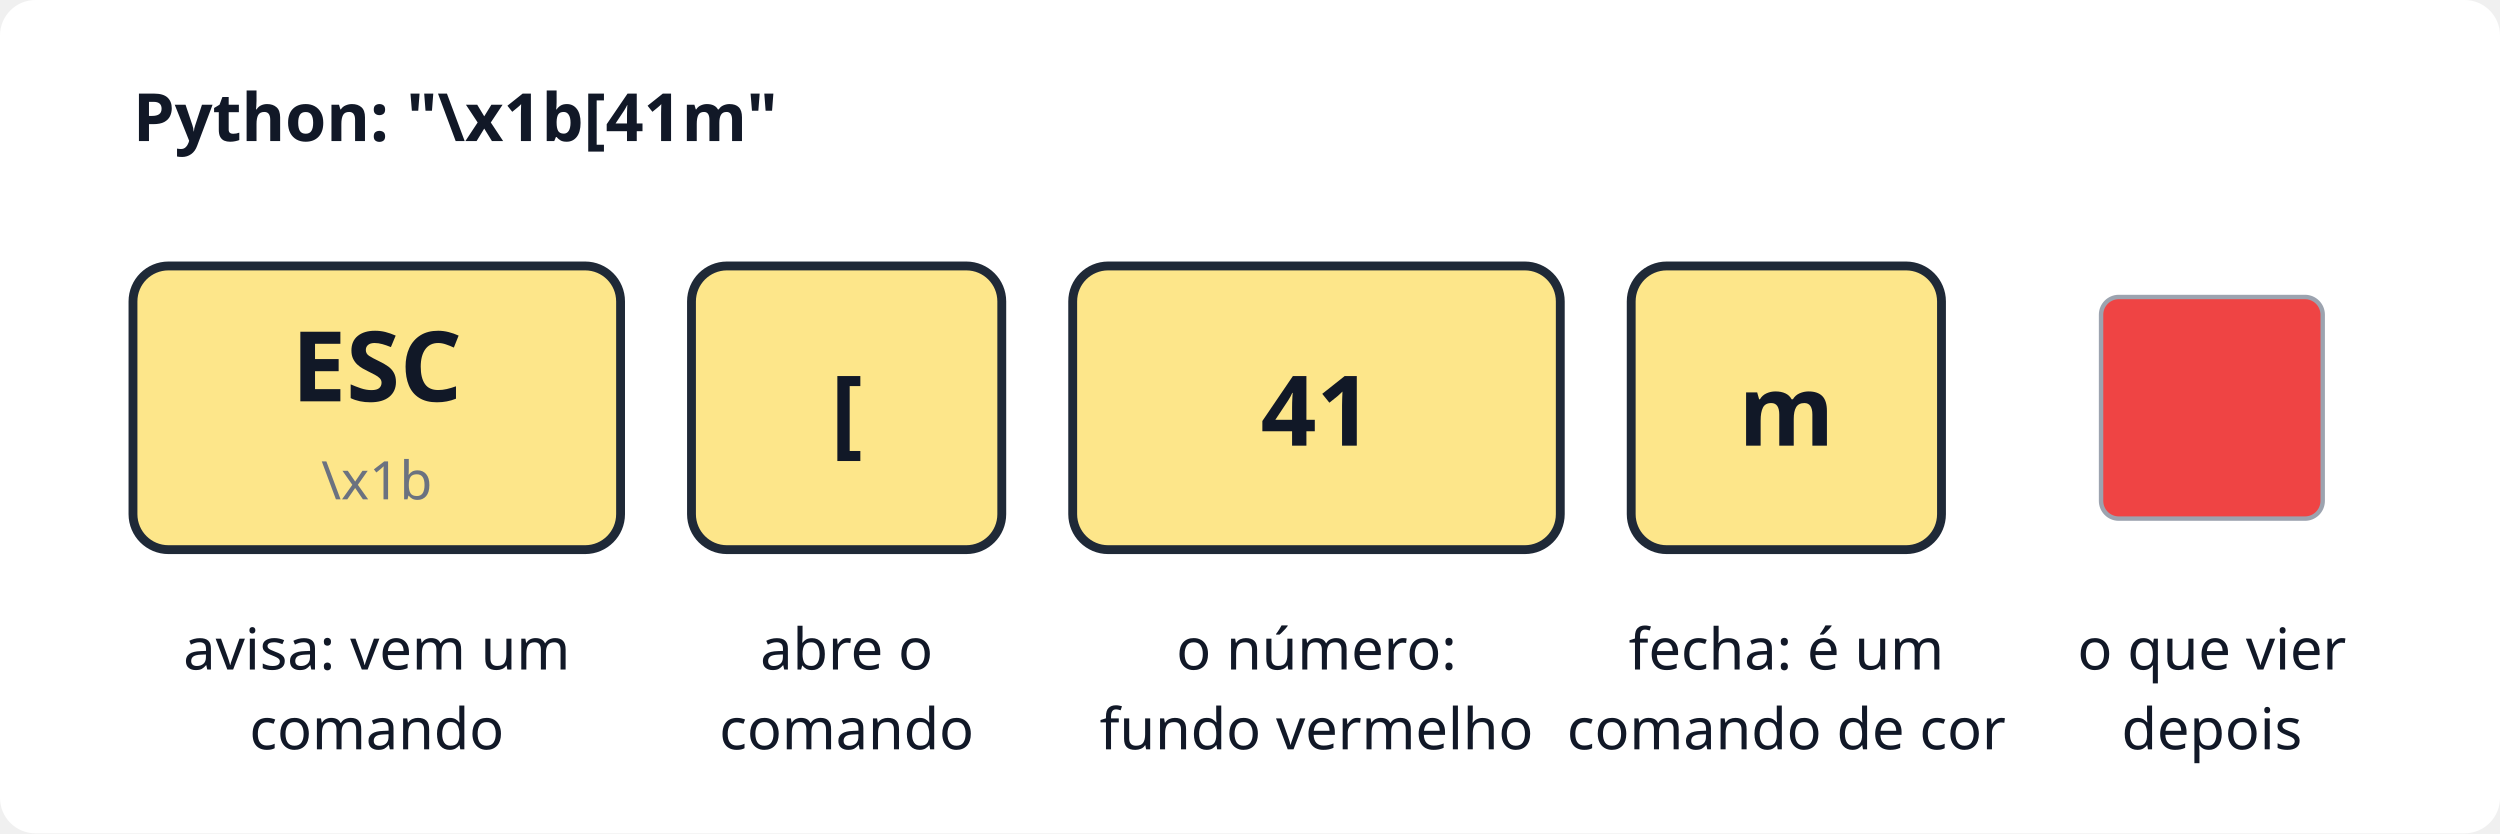
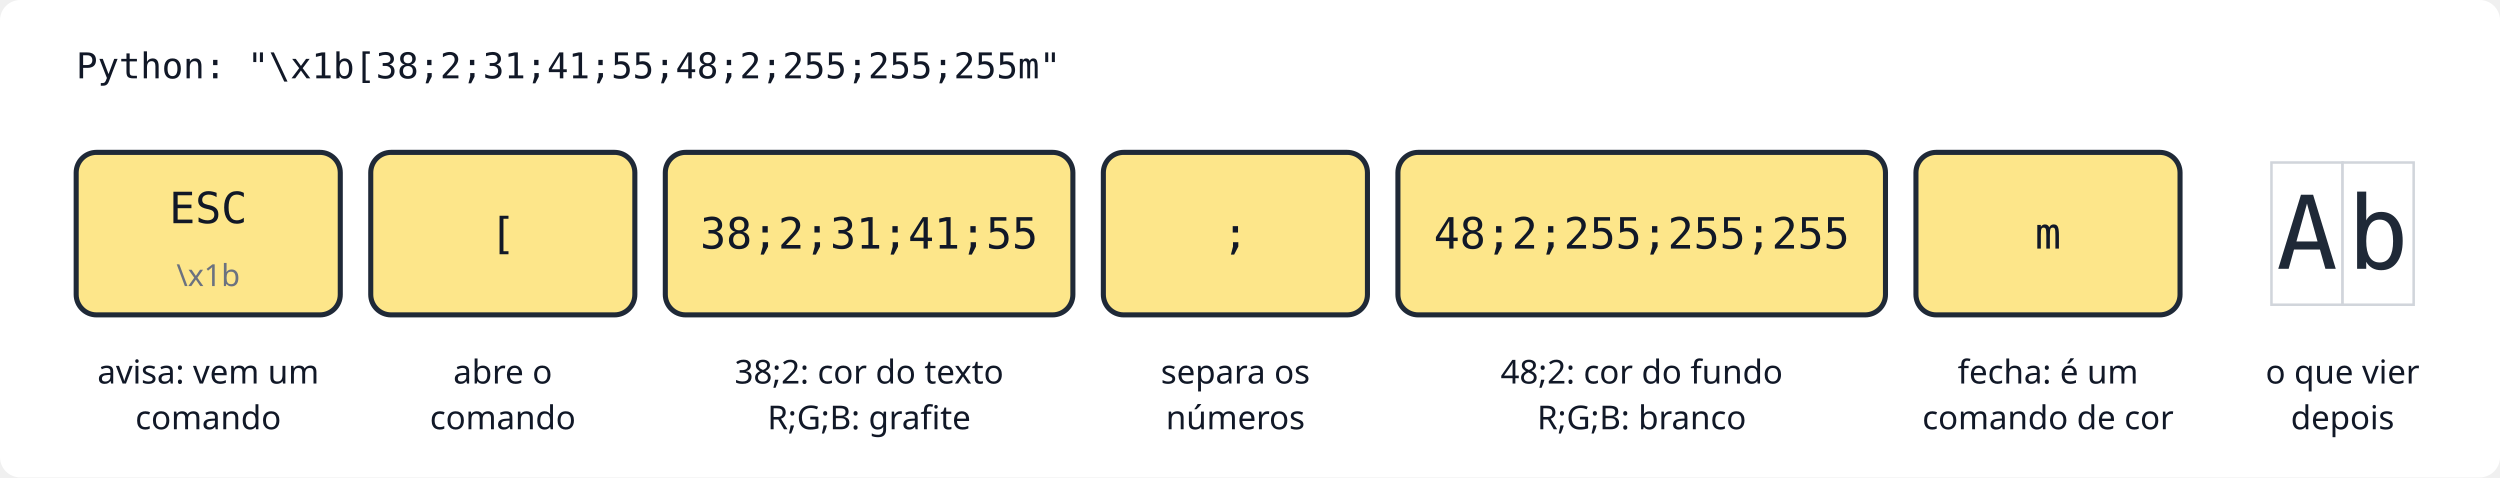
- <svg xmlns="http://www.w3.org/2000/svg" width="564" height="188" viewBox="0 0 564 188">
-   <rect width="564" height="188" fill="#ffffff" rx="8" />
-   <text x="30" y="26" font-family="ui-sans-serif, system-ui, sans-serif" font-size="15" font-weight="bold" fill="#111827" text-anchor="start" dominant-baseline="central">Python: "\x1b[41m"</text>
-   <rect x="30" y="60" width="110" height="64" rx="8" fill="#fde68a" stroke="#1f2937" stroke-width="2" />
-   <text x="85" y="82" font-family="ui-sans-serif, system-ui, sans-serif" font-size="22" font-weight="bold" fill="#111827" text-anchor="middle" dominant-baseline="central">ESC</text>
-   <text x="85" y="108" font-family="ui-sans-serif, system-ui, sans-serif" font-size="12" font-weight="normal" fill="#6b7280" text-anchor="middle" dominant-baseline="central">\x1b</text>
-   <text x="85" y="146" font-family="ui-sans-serif, system-ui, sans-serif" font-size="13" font-weight="normal" fill="#111827" text-anchor="middle" dominant-baseline="central">avisa: vem um</text>
-   <text x="85" y="164" font-family="ui-sans-serif, system-ui, sans-serif" font-size="13" font-weight="normal" fill="#111827" text-anchor="middle" dominant-baseline="central">comando</text>
-   <rect x="156" y="60" width="70" height="64" rx="8" fill="#fde68a" stroke="#1f2937" stroke-width="2" />
-   <text x="191" y="92" font-family="ui-sans-serif, system-ui, sans-serif" font-size="22" font-weight="bold" fill="#111827" text-anchor="middle" dominant-baseline="central">[</text>
-   <text x="191" y="146" font-family="ui-sans-serif, system-ui, sans-serif" font-size="13" font-weight="normal" fill="#111827" text-anchor="middle" dominant-baseline="central">abre o</text>
-   <text x="191" y="164" font-family="ui-sans-serif, system-ui, sans-serif" font-size="13" font-weight="normal" fill="#111827" text-anchor="middle" dominant-baseline="central">comando</text>
-   <rect x="242" y="60" width="110" height="64" rx="8" fill="#fde68a" stroke="#1f2937" stroke-width="2" />
-   <text x="297" y="92" font-family="ui-sans-serif, system-ui, sans-serif" font-size="22" font-weight="bold" fill="#111827" text-anchor="middle" dominant-baseline="central">41</text>
-   <text x="297" y="146" font-family="ui-sans-serif, system-ui, sans-serif" font-size="13" font-weight="normal" fill="#111827" text-anchor="middle" dominant-baseline="central">o número:</text>
-   <text x="297" y="164" font-family="ui-sans-serif, system-ui, sans-serif" font-size="13" font-weight="normal" fill="#111827" text-anchor="middle" dominant-baseline="central">fundo vermelho</text>
-   <rect x="368" y="60" width="70" height="64" rx="8" fill="#fde68a" stroke="#1f2937" stroke-width="2" />
-   <text x="403" y="92" font-family="ui-sans-serif, system-ui, sans-serif" font-size="22" font-weight="bold" fill="#111827" text-anchor="middle" dominant-baseline="central">m</text>
-   <text x="403" y="146" font-family="ui-sans-serif, system-ui, sans-serif" font-size="13" font-weight="normal" fill="#111827" text-anchor="middle" dominant-baseline="central">fecha: é um</text>
-   <text x="403" y="164" font-family="ui-sans-serif, system-ui, sans-serif" font-size="13" font-weight="normal" fill="#111827" text-anchor="middle" dominant-baseline="central">comando de cor</text>
-   <rect x="474" y="67" width="50" height="50" rx="4" fill="#ef4444" stroke="#9ca3af" stroke-width="1" />
-   <text x="499" y="146" font-family="ui-sans-serif, system-ui, sans-serif" font-size="13" font-weight="normal" fill="#111827" text-anchor="middle" dominant-baseline="central">o que vier</text>
-   <text x="499" y="164" font-family="ui-sans-serif, system-ui, sans-serif" font-size="13" font-weight="normal" fill="#111827" text-anchor="middle" dominant-baseline="central">depois</text>
+ <svg xmlns="http://www.w3.org/2000/svg" width="984.5" height="188" viewBox="0 0 984.5 188">
+   <rect width="984.5" height="188" fill="#ffffff" rx="8" />
+   <text x="30" y="26" font-family="ui-monospace, Menlo, Consolas, monospace" font-size="14" fill="#111827" text-anchor="start" dominant-baseline="central" xml:space="preserve">Python: "\x1b[38;2;31;41;55;48;2;255;255;255m"</text>
+   <rect x="30" y="60" width="104" height="64" rx="8" fill="#fde68a" stroke="#1f2937" stroke-width="2" />
+   <text x="82" y="82" font-family="ui-monospace, Menlo, Consolas, monospace" font-size="17" fill="#111827" text-anchor="middle" dominant-baseline="central" xml:space="preserve">ESC</text>
+   <text x="82" y="108" font-family="ui-sans-serif, system-ui, sans-serif" font-size="12" font-weight="normal" fill="#6b7280" text-anchor="middle" dominant-baseline="central">\x1b</text>
+   <text x="82" y="146" font-family="ui-sans-serif, system-ui, sans-serif" font-size="13" font-weight="normal" fill="#111827" text-anchor="middle" dominant-baseline="central">avisa: vem um</text>
+   <text x="82" y="164" font-family="ui-sans-serif, system-ui, sans-serif" font-size="13" font-weight="normal" fill="#111827" text-anchor="middle" dominant-baseline="central">comando</text>
+   <rect x="146" y="60" width="104" height="64" rx="8" fill="#fde68a" stroke="#1f2937" stroke-width="2" />
+   <text x="198" y="92" font-family="ui-monospace, Menlo, Consolas, monospace" font-size="17" fill="#111827" text-anchor="middle" dominant-baseline="central" xml:space="preserve">[</text>
+   <text x="198" y="146" font-family="ui-sans-serif, system-ui, sans-serif" font-size="13" font-weight="normal" fill="#111827" text-anchor="middle" dominant-baseline="central">abre o</text>
+   <text x="198" y="164" font-family="ui-sans-serif, system-ui, sans-serif" font-size="13" font-weight="normal" fill="#111827" text-anchor="middle" dominant-baseline="central">comando</text>
+   <rect x="262" y="60" width="160.5" height="64" rx="8" fill="#fde68a" stroke="#1f2937" stroke-width="2" />
+   <text x="342.25" y="92" font-family="ui-monospace, Menlo, Consolas, monospace" font-size="17" fill="#111827" text-anchor="middle" dominant-baseline="central" xml:space="preserve">38;2;31;41;55</text>
+   <text x="342.25" y="146" font-family="ui-sans-serif, system-ui, sans-serif" font-size="13" font-weight="normal" fill="#111827" text-anchor="middle" dominant-baseline="central">38;2: cor do texto</text>
+   <text x="342.25" y="164" font-family="ui-sans-serif, system-ui, sans-serif" font-size="13" font-weight="normal" fill="#111827" text-anchor="middle" dominant-baseline="central">R;G;B: grafite</text>
+   <rect x="434.5" y="60" width="104" height="64" rx="8" fill="#fde68a" stroke="#1f2937" stroke-width="2" />
+   <text x="486.5" y="92" font-family="ui-monospace, Menlo, Consolas, monospace" font-size="17" fill="#111827" text-anchor="middle" dominant-baseline="central" xml:space="preserve">;</text>
+   <text x="486.5" y="146" font-family="ui-sans-serif, system-ui, sans-serif" font-size="13" font-weight="normal" fill="#111827" text-anchor="middle" dominant-baseline="central">separa os</text>
+   <text x="486.5" y="164" font-family="ui-sans-serif, system-ui, sans-serif" font-size="13" font-weight="normal" fill="#111827" text-anchor="middle" dominant-baseline="central">números</text>
+   <rect x="550.5" y="60" width="192" height="64" rx="8" fill="#fde68a" stroke="#1f2937" stroke-width="2" />
+   <text x="646.5" y="92" font-family="ui-monospace, Menlo, Consolas, monospace" font-size="17" fill="#111827" text-anchor="middle" dominant-baseline="central" xml:space="preserve">48;2;255;255;255</text>
+   <text x="646.5" y="146" font-family="ui-sans-serif, system-ui, sans-serif" font-size="13" font-weight="normal" fill="#111827" text-anchor="middle" dominant-baseline="central">48;2: cor do fundo</text>
+   <text x="646.5" y="164" font-family="ui-sans-serif, system-ui, sans-serif" font-size="13" font-weight="normal" fill="#111827" text-anchor="middle" dominant-baseline="central">R;G;B: branco</text>
+   <rect x="754.5" y="60" width="104" height="64" rx="8" fill="#fde68a" stroke="#1f2937" stroke-width="2" />
+   <text x="806.5" y="92" font-family="ui-monospace, Menlo, Consolas, monospace" font-size="17" fill="#111827" text-anchor="middle" dominant-baseline="central" xml:space="preserve">m</text>
+   <text x="806.5" y="146" font-family="ui-sans-serif, system-ui, sans-serif" font-size="13" font-weight="normal" fill="#111827" text-anchor="middle" dominant-baseline="central">fecha: é um</text>
+   <text x="806.5" y="164" font-family="ui-sans-serif, system-ui, sans-serif" font-size="13" font-weight="normal" fill="#111827" text-anchor="middle" dominant-baseline="central">comando de cor</text>
+   <rect x="894.5" y="64" width="28" height="56" fill="#ffffff" stroke="#d1d5db" stroke-width="1" />
+   <text x="908.5" y="92" font-family="ui-monospace, Menlo, Consolas, monospace" font-size="40" fill="#1f2937" text-anchor="middle" dominant-baseline="central" xml:space="preserve">A</text>
+   <rect x="922.5" y="64" width="28" height="56" fill="#ffffff" stroke="#d1d5db" stroke-width="1" />
+   <text x="936.5" y="92" font-family="ui-monospace, Menlo, Consolas, monospace" font-size="40" fill="#1f2937" text-anchor="middle" dominant-baseline="central" xml:space="preserve">b</text>
+   <text x="922.5" y="146" font-family="ui-sans-serif, system-ui, sans-serif" font-size="13" font-weight="normal" fill="#111827" text-anchor="middle" dominant-baseline="central">o que vier</text>
+   <text x="922.5" y="164" font-family="ui-sans-serif, system-ui, sans-serif" font-size="13" font-weight="normal" fill="#111827" text-anchor="middle" dominant-baseline="central">depois</text>
</svg>
